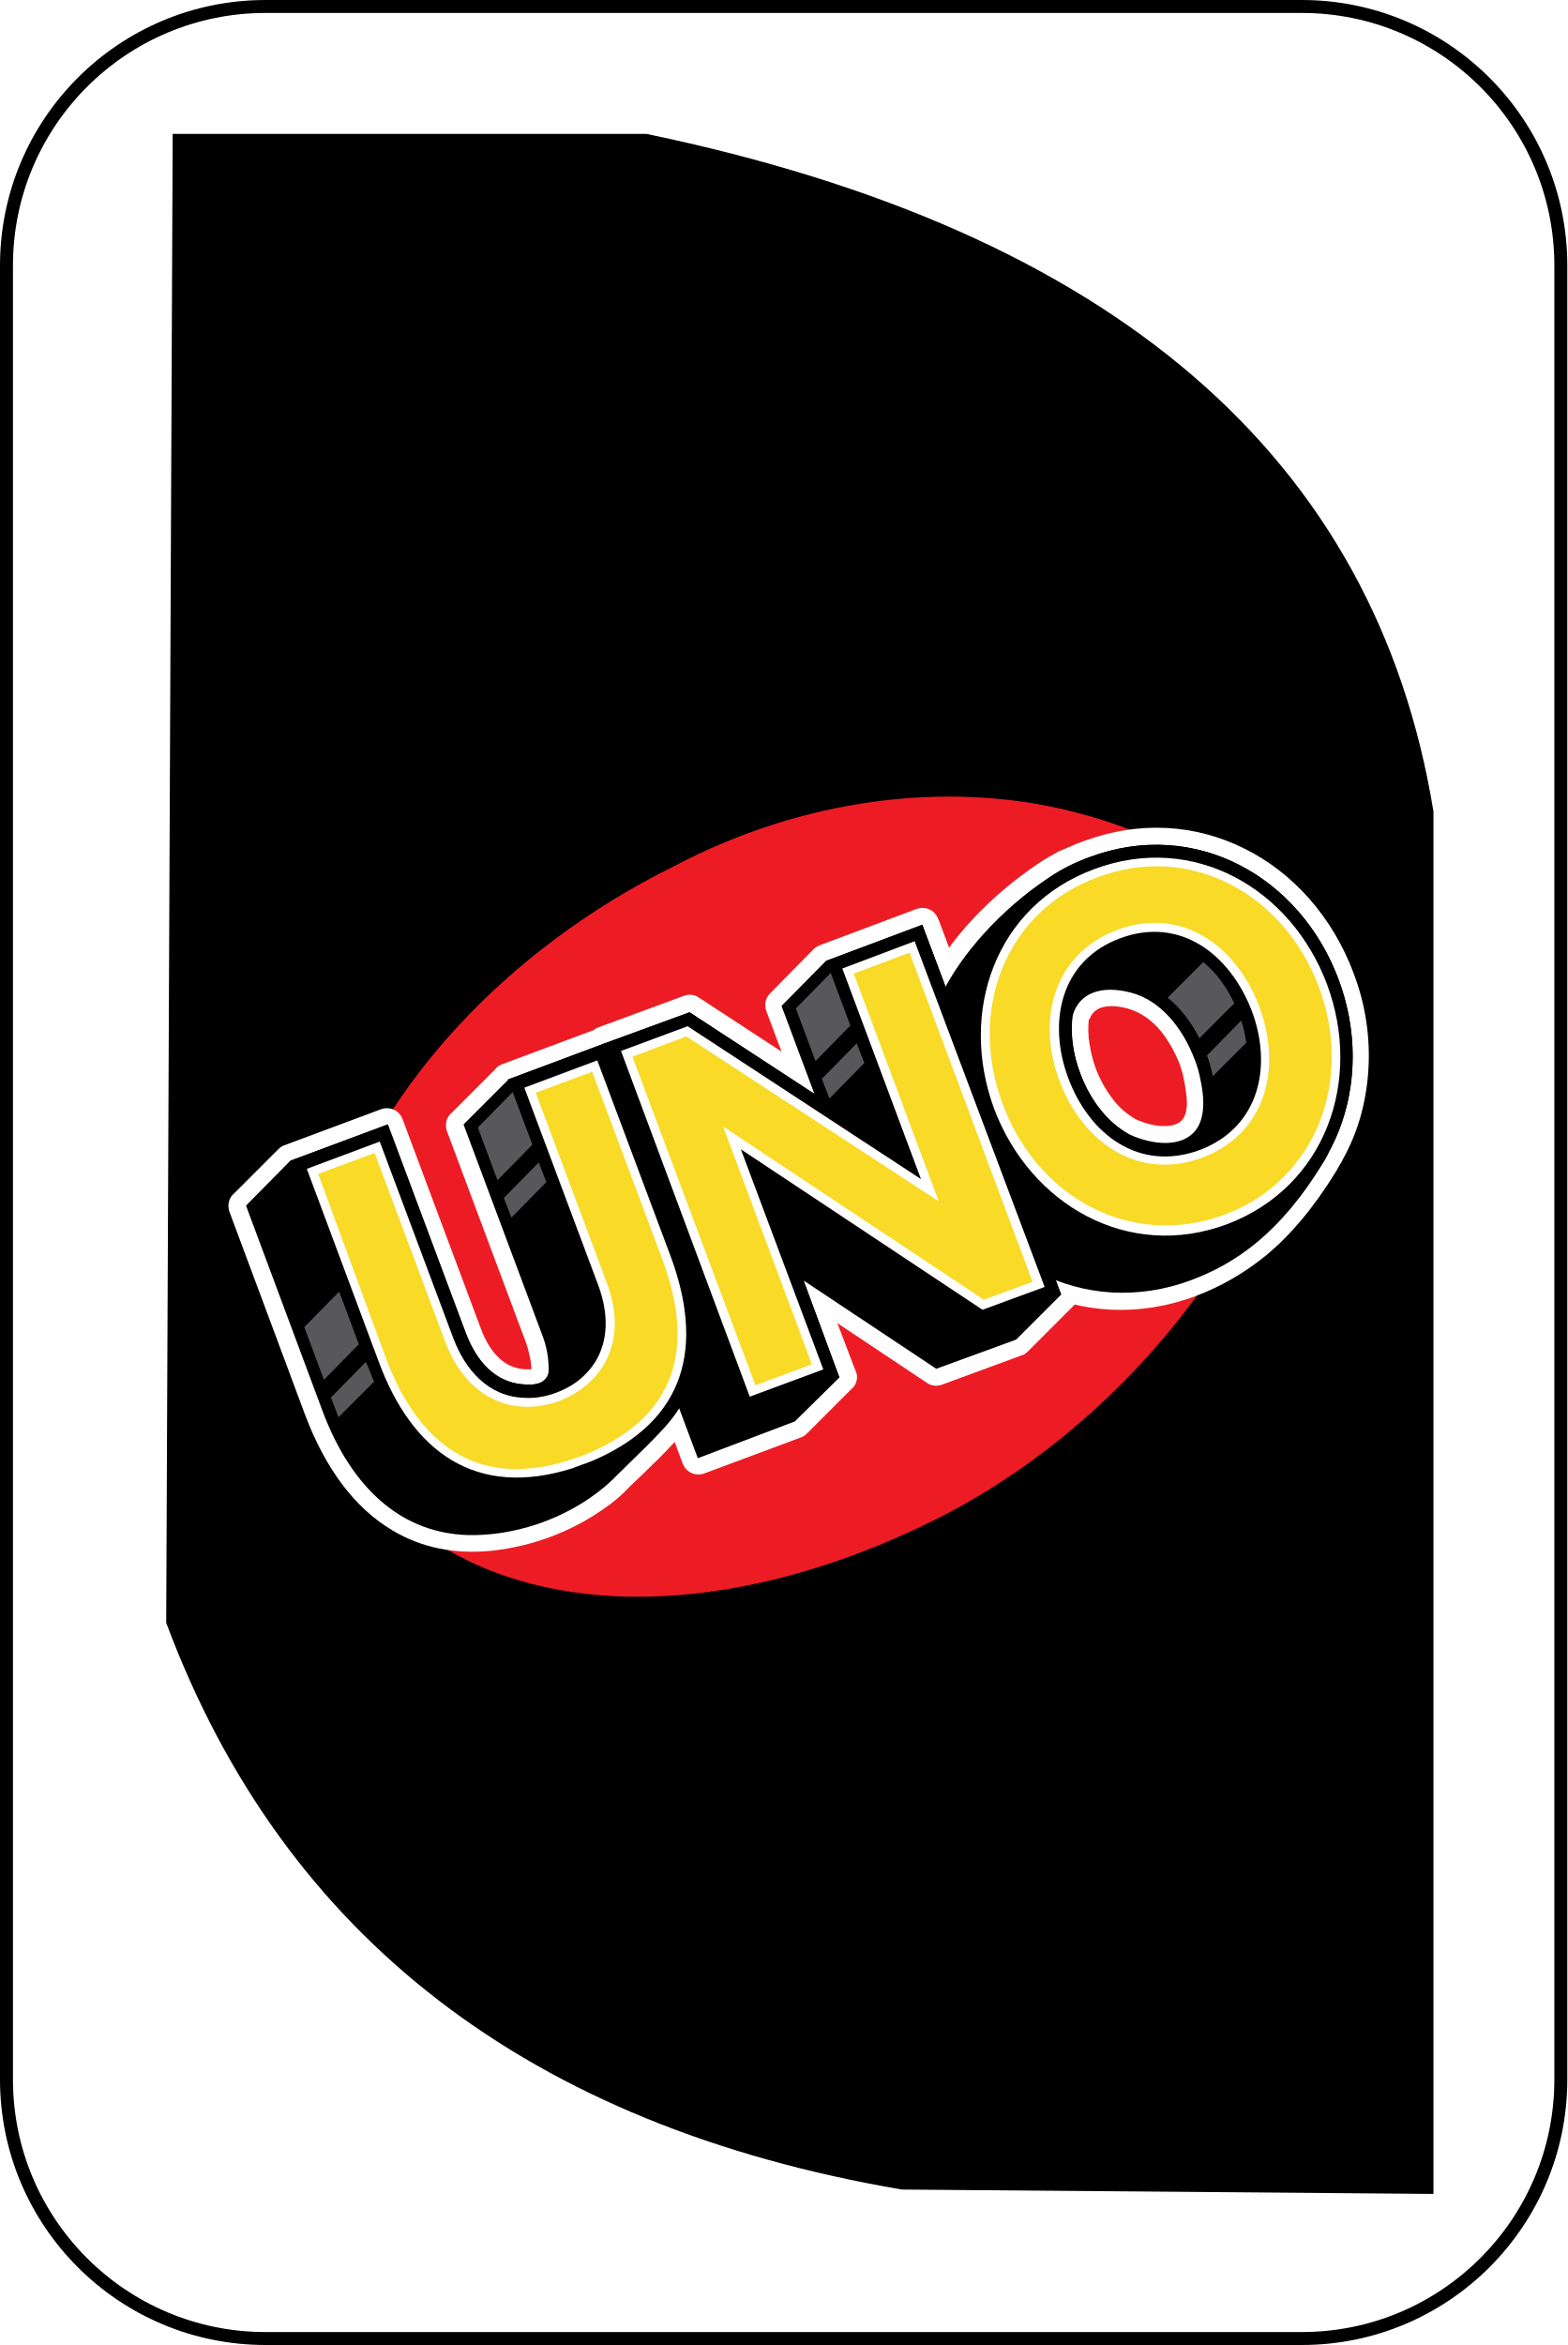
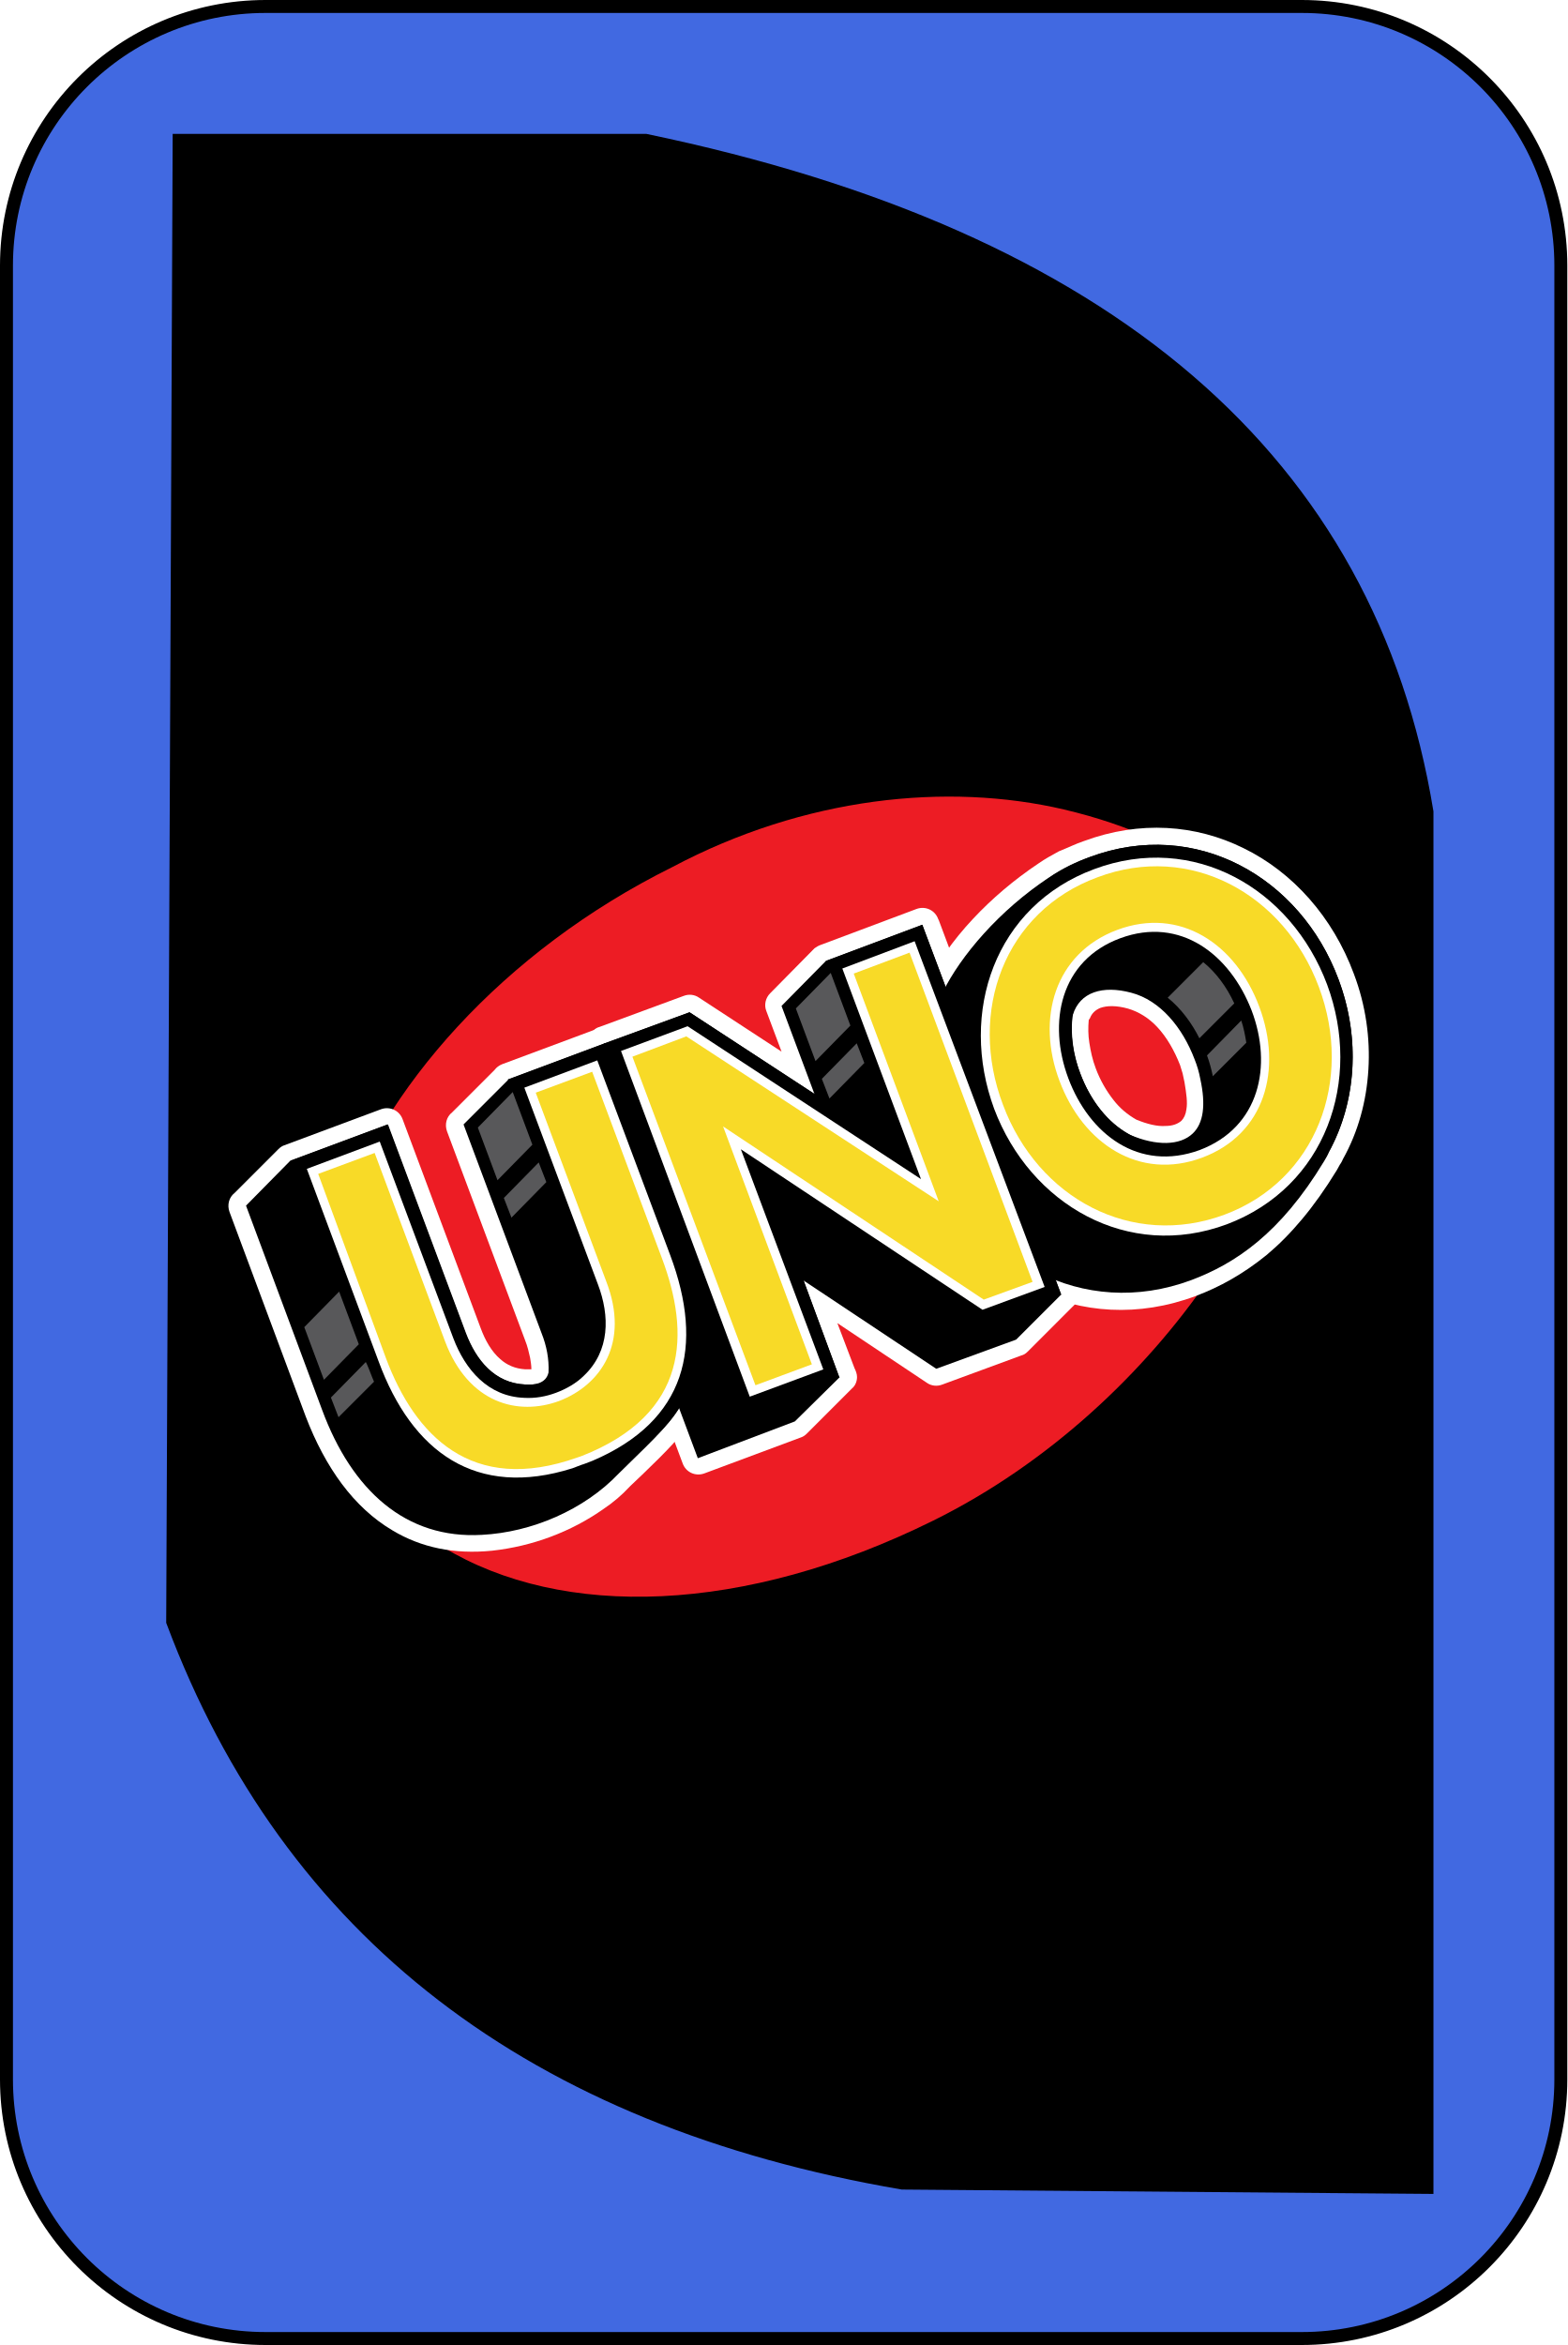
<svg xmlns="http://www.w3.org/2000/svg" version="1.1" xml:space="preserve" viewBox="202 42 242 362">
  <defs>
</defs>
  <g transform="matrix(1 0 0 1 323 223)">
-     <rect style="stroke: rgb(0,0,0); stroke-width: 2; stroke-dasharray: none; stroke-linecap: butt; stroke-dashoffset: 0; stroke-linejoin: miter; stroke-miterlimit: 4; fill: rgb(255,255,255); fill-rule: evenodd; opacity: 1;" x="-120" y="-180" rx="40" ry="40" width="240" height="360" />
+     <rect style="stroke: rgb(0,0,0); stroke-width: 2; stroke-dasharray: none; stroke-linecap: butt; stroke-dashoffset: 0; stroke-linejoin: miter; stroke-miterlimit: 4; fill: rgb(65,105,225); fill-rule: evenodd; opacity: 1;" x="-120" y="-180" rx="40" ry="40" width="240" height="360" />
  </g>
  <g transform="matrix(1 0 0 1 325.5 221.67)">
    <path style="stroke: rgb(0,0,0); stroke-width: 2; stroke-dasharray: none; stroke-linecap: butt; stroke-dashoffset: 0; stroke-linejoin: miter; stroke-miterlimit: 4; fill: rgb(0,0,0); fill-rule: nonzero; opacity: 1;" transform=" translate(-324.17, -221)" d="M 228.333 63 L 300.374 63 Q 407.667 85.333 421 166.667 L 421 379 L 340 378.333 Q 254.333 363.667 227.333 291.667 L 228.333 62" stroke-linecap="round" />
  </g>
  <g transform="matrix(0.32 0 0 0.32 325.27 226.66)">
    <g style="">
      <g transform="matrix(3.06 0 0 3.06 4.27 0.22)">
        <path style="stroke: none; stroke-width: 1; stroke-dasharray: none; stroke-linecap: butt; stroke-dashoffset: 0; stroke-linejoin: miter; stroke-miterlimit: 4; fill: rgb(237,28,36); fill-rule: evenodd; opacity: 1;" transform=" translate(-307.21, -396.04)" d="m 285.9 344.1 c 20.9 -11.1 43.4 -13.4 61.8 -9.1 c 41.9 9.9 45.2 41.4 22.9 73.9 c -10.2 14.9 -25.3 29.2 -43.5 38.2 c -29.9 14.8 -58.5 15.6 -77.3 4.2 c -18.9 -11.4 -23.4 -30.6 -16.7 -51 c 6.9 -21.2 26.2 -43 52.8 -56.2 z" stroke-linecap="round" />
      </g>
      <g transform="matrix(3.06 0 0 3.06 163.27 -61.46)">
        <path style="stroke: none; stroke-width: 1; stroke-dasharray: none; stroke-linecap: butt; stroke-dashoffset: 0; stroke-linejoin: miter; stroke-miterlimit: 4; fill: rgb(255,255,255); fill-rule: nonzero; opacity: 1;" transform=" translate(-359.27, -375.89)" d="m 351.7 368.2 v 0 c -0.1 1.2 -0.1 2.4 0.1 3.6 c 0.2 1.3 0.5 2.7 1 4 c 0.7 1.9 1.7 3.6 2.8 5 c 1 1.3 2.2 2.3 3.6 3.1 c 1.7 0.7 3.3 1.1 4.6 1 c 1.1 0 1.9 -0.3 2.5 -0.8 c 0.4 -0.4 0.7 -1 0.8 -1.8 c 0.2 -1.1 0 -2.5 -0.3 -4.3 c -0.1 -0.5 -0.2 -0.9 -0.3 -1.4 c -0.1 -0.4 -0.3 -0.9 -0.4 -1.3 c -0.9 -2.3 -2.1 -4.4 -3.6 -6 c -1.3 -1.4 -2.9 -2.4 -4.6 -2.9 c -1.8 -0.5 -3.3 -0.5 -4.4 -0.1 c -0.7 0.3 -1.3 0.8 -1.6 1.6 z M 350.9 340 c 8.9 -3.3 17.7 -2.6 25.2 1.1 c 7.8 3.8 14.1 10.9 17.4 19.8 c 1.9 5 2.6 10.2 2.3 15.1 c -0.3 5 -1.6 9.8 -4 14.1 c -0.1 0.2 -0.2 0.5 -0.5 0.9 c -0.2 0.4 -0.4 0.7 -0.5 0.9 c -3.6 5.9 -7.3 10.2 -11 13.3 c -3.8 3.1 -7.5 5.1 -11.2 6.5 c -9.1 3.4 -18.1 2.7 -25.7 -1 c -8 -3.9 -14.4 -10.9 -17.7 -19.9 c -1.8 -4.9 -2.7 -9.8 -2.5 -14.5 c 0.2 -4.8 1.3 -9.4 3.4 -13.7 c 1.6 -3.2 4.1 -6.9 7.4 -10.4 c 2.9 -3.1 6.4 -6.1 10.3 -8.7 v 0 c 1 -0.7 2.1 -1.3 3.2 -1.9 c 1.5 -0.6 2.7 -1.2 3.9 -1.6 z" stroke-linecap="round" />
      </g>
      <g transform="matrix(3.06 0 0 3.06 5.88 -2.42)">
        <path style="stroke: none; stroke-width: 1; stroke-dasharray: none; stroke-linecap: butt; stroke-dashoffset: 0; stroke-linejoin: miter; stroke-miterlimit: 4; fill: rgb(255,255,255); fill-rule: nonzero; opacity: 1;" transform=" translate(-307.77, -395.2)" d="m 309.3 356.4 l 15.2 -5.7 c 1.4 -0.5 2.9 0.2 3.4 1.6 c 0 0.1 0.1 0.1 0.1 0.2 l 21.6 57.7 c 0.2 0.3 0.3 0.7 0.3 1.1 c 0.1 0.8 -0.2 1.6 -0.8 2.1 l -7.1 7.1 c -0.3 0.3 -0.6 0.5 -1 0.6 l -12.5 4.6 c -0.8 0.3 -1.7 0.2 -2.4 -0.3 v 0 L 312 416 l 2.7 7.1 c 0.2 0.4 0.4 0.9 0.4 1.4 c 0 0.7 -0.3 1.4 -0.8 1.8 l -7.1 7.1 c -0.3 0.3 -0.6 0.5 -0.9 0.6 v 0 l -15.3 5.7 c -1.4 0.5 -2.9 -0.2 -3.4 -1.6 l -21.8 -58.3 c -0.4 -1.1 -0.1 -2.3 0.8 -3 l 6.9 -6.9 c 0.3 -0.3 0.6 -0.5 1 -0.6 l 13.3 -4.9 c 0.8 -0.3 1.7 -0.2 2.4 0.3 v 0 l 13 8.5 l -2.4 -6.4 c -0.4 -1 -0.1 -2.1 0.6 -2.8 l 7 -7.1 c 0.3 -0.2 0.6 -0.4 0.9 -0.5 z" stroke-linecap="round" />
      </g>
      <g transform="matrix(3.06 0 0 3.06 -157.52 44.94)">
        <path style="stroke: none; stroke-width: 1; stroke-dasharray: none; stroke-linecap: butt; stroke-dashoffset: 0; stroke-linejoin: miter; stroke-miterlimit: 4; fill: rgb(255,255,255); fill-rule: nonzero; opacity: 1;" transform=" translate(-254.32, -410.7)" d="m 257.5 451.9 c -6 0.6 -11.2 -0.5 -15.7 -3.2 c -6.1 -3.6 -10.6 -9.9 -13.7 -18 l -12 -32.2 c -0.4 -1.1 -0.1 -2.3 0.8 -3 l 6.9 -6.9 c 0.3 -0.3 0.6 -0.5 0.9 -0.6 v 0 l 15.3 -5.7 c 1.4 -0.5 2.9 0.2 3.4 1.6 l 12.3 32.9 c 0.7 1.9 1.7 3.7 3.1 4.9 c 1 0.9 2.3 1.5 3.9 1.6 c 0.3 0 0.7 0 1 0 c 0 -0.6 -0.1 -1.2 -0.2 -1.8 c -0.2 -0.9 -0.4 -1.8 -0.8 -2.8 l -12.3 -32.9 c -0.4 -1.1 -0.1 -2.3 0.8 -3 l 6.7 -6.7 c 0.3 -0.4 0.7 -0.7 1.2 -0.9 l 15.3 -5.7 c 1.4 -0.5 2.9 0.2 3.4 1.6 l 12.2 32.6 c 1.9 5 2.8 9.8 2.7 14.3 c -0.1 4.5 -1.1 8.7 -3.2 12.5 c -1.7 3 -4.9 6.1 -8.1 9.2 c -0.7 0.7 -1.5 1.4 -2.1 2 l -0.1 0.1 c -1.2 1.3 -2.6 2.5 -4.1 3.5 c -5.1 3.6 -11.2 5.9 -17.6 6.6 z" stroke-linecap="round" />
      </g>
      <g transform="matrix(3.06 0 0 3.06 5.8 -2.28)">
        <polygon style="stroke: none; stroke-width: 1; stroke-dasharray: none; stroke-linecap: butt; stroke-dashoffset: 0; stroke-linejoin: miter; stroke-miterlimit: 4; fill: rgb(0,0,0); fill-rule: evenodd; opacity: 1;" points="19.85,27.95 -1.05,14.05 4.55,29.25 4.55,29.25 4.65,29.25 -2.45,36.25 -17.75,42.05 -39.55,-16.25 -32.45,-23.35 -19.05,-28.25 0.65,-15.35 -4.55,-29.25 2.45,-36.35 17.65,-42.05 39.55,16.25 32.45,23.35 " />
      </g>
      <g transform="matrix(3.06 0 0 3.06 163.77 -61.48)">
        <path style="stroke: none; stroke-width: 1; stroke-dasharray: none; stroke-linecap: butt; stroke-dashoffset: 0; stroke-linejoin: miter; stroke-miterlimit: 4; fill: rgb(0,0,0); fill-rule: evenodd; opacity: 1;" transform=" translate(-359.44, -375.89)" d="m 351.9 342.5 c 16.7 -6.2 33.2 3.2 39.2 19.3 c 3.5 9.3 2.8 19.3 -1.5 27.2 c -0.2 0.5 -0.5 1 -0.8 1.5 c -6.9 11.4 -14 16.1 -20.9 18.7 c -17.2 6.4 -33.9 -3.2 -40 -19.3 c -3.4 -9.2 -3.1 -18.2 0.8 -26.1 c 2.8 -5.7 8.9 -12.9 16.8 -18.1 v 0 c 1.9 -1.3 4.1 -2.4 6.4 -3.2 z m -2.8 25.2 c 0 -0.1 0.1 -0.2 0.1 -0.3 c 1.1 -3.6 4.7 -4.7 9.2 -3.5 c 4.6 1.2 8.1 5.5 10 10.5 c 0.4 1 0.7 2 0.9 3.1 c 0.9 4.1 0.5 7 -1.2 8.6 c -2 1.9 -5.7 2 -9.9 0.2 c -3.5 -1.9 -6.2 -5.4 -7.8 -9.6 c -1.2 -3 -1.6 -6.1 -1.3 -9 z" stroke-linecap="round" />
      </g>
      <g transform="matrix(3.06 0 0 3.06 16.64 -13.14)">
        <polygon style="stroke: none; stroke-width: 1; stroke-dasharray: none; stroke-linecap: butt; stroke-dashoffset: 0; stroke-linejoin: miter; stroke-miterlimit: 4; fill: rgb(0,0,0); fill-rule: evenodd; opacity: 1;" points="-10.4,2 1,32.8 -14.3,38.5 -36,-19.8 -22.6,-24.7 9.9,-3.5 -1.1,-32.8 14.1,-38.5 36,19.8 23.4,24.4 " />
      </g>
      <g transform="matrix(3.06 0 0 3.06 16.63 -13.15)">
        <polygon style="stroke: none; stroke-width: 1; stroke-dasharray: none; stroke-linecap: butt; stroke-dashoffset: 0; stroke-linejoin: miter; stroke-miterlimit: 4; fill: rgb(255,255,255); fill-rule: evenodd; opacity: 1;" points="-14.5,-3.1 -1.5,31.6 -13.1,35.9 -33.4,-18.6 -22.9,-22.5 13.9,1.6 1.5,-31.6 12.9,-35.9 33.4,18.6 23.6,22.2 " />
      </g>
      <g transform="matrix(3.06 0 0 3.06 16.47 -13.15)">
        <polygon style="stroke: none; stroke-width: 1; stroke-dasharray: none; stroke-linecap: butt; stroke-dashoffset: 0; stroke-linejoin: miter; stroke-miterlimit: 4; fill: rgb(248,218,39); fill-rule: evenodd; opacity: 1;" points="3.35,-30.8 12.15,-34.1 31.55,17.8 23.85,20.6 -17.25,-6.7 -3.25,30.8 -12.15,34.1 -31.55,-17.7 -23.05,-20.9 16.75,5.1 " />
      </g>
      <g transform="matrix(3.06 0 0 3.06 174.72 -72.46)">
        <path style="stroke: none; stroke-width: 1; stroke-dasharray: none; stroke-linecap: butt; stroke-dashoffset: 0; stroke-linejoin: miter; stroke-miterlimit: 4; fill: rgb(0,0,0); fill-rule: evenodd; opacity: 1;" transform=" translate(-363.02, -372.3)" d="m 351.9 342.5 c 16.7 -6.2 33.2 3.2 39.2 19.3 c 6 16.1 -0.3 34.1 -16.9 40.3 c -16.7 6.2 -33.2 -3.2 -39.2 -19.3 c -6.1 -16.2 0.2 -34.1 16.9 -40.3 z m 5.5 14.7 c -8.4 3.1 -9.9 11.7 -7 19.5 c 2.9 7.7 9.6 13.2 18.1 10.1 c 8.4 -3.2 9.9 -11.7 7 -19.5 c -3 -7.7 -9.7 -13.2 -18.1 -10.1 z" stroke-linecap="round" />
      </g>
      <g transform="matrix(3.06 0 0 3.06 174.77 -72.17)">
        <path style="stroke: none; stroke-width: 1; stroke-dasharray: none; stroke-linecap: butt; stroke-dashoffset: 0; stroke-linejoin: miter; stroke-miterlimit: 4; fill: rgb(255,255,255); fill-rule: evenodd; opacity: 1;" transform=" translate(-363.04, -372.39)" d="m 352.6 344.4 c 15.6 -5.8 31 3 36.7 18.2 c 5.6 15.1 -0.2 31.9 -15.8 37.8 c -15.6 5.8 -31 -3.1 -36.7 -18.2 c -5.6 -15.2 0.1 -32 15.8 -37.8 z m 4.1 10.9 c -9.5 3.5 -11.5 13.3 -8.2 22.1 c 3.3 8.8 11.1 14.8 20.7 11.3 c 9.5 -3.6 11.5 -13.3 8.2 -22 c -3.4 -8.8 -11.2 -14.9 -20.7 -11.4 z" stroke-linecap="round" />
      </g>
      <g transform="matrix(3.06 0 0 3.06 174.84 -72.53)">
        <path style="stroke: none; stroke-width: 1; stroke-dasharray: none; stroke-linecap: butt; stroke-dashoffset: 0; stroke-linejoin: miter; stroke-miterlimit: 4; fill: rgb(248,218,39); fill-rule: evenodd; opacity: 1;" transform=" translate(-363.06, -372.28)" d="m 356.2 354 c 9.9 -3.7 18.7 2.2 22.4 12.1 c 3.7 9.9 0.9 20.1 -9 23.8 c -9.9 3.7 -18.8 -2.2 -22.5 -12.1 c -3.7 -9.8 -0.8 -20.1 9.1 -23.8 z m -3.1 -8.3 c 14.6 -5.5 29.4 2.6 34.9 17.3 c 5.5 14.7 -0.4 30.5 -14.9 35.9 c -14.6 5.4 -29.4 -2.6 -34.9 -17.3 c -5.6 -14.7 0.2 -30.5 14.9 -35.9 z" stroke-linecap="round" />
      </g>
      <g transform="matrix(3.06 0 0 3.06 -157.3 44.85)">
        <path style="stroke: none; stroke-width: 1; stroke-dasharray: none; stroke-linecap: butt; stroke-dashoffset: 0; stroke-linejoin: miter; stroke-miterlimit: 4; fill: rgb(0,0,0); fill-rule: evenodd; opacity: 1;" transform=" translate(-254.39, -410.67)" d="m 255.9 449.4 c -12 0.7 -20.5 -7 -25.2 -19.7 l -12 -32.2 l 7 -7.1 l 15.3 -5.7 l 12.3 32.9 c 1.6 4.2 4.5 7.9 9.4 8.1 c 1.4 0.1 3.3 -0.1 3.7 -1.9 c 0.1 -2.1 -0.3 -4.2 -1.1 -6.2 l -12.3 -32.9 l 7.1 -7.1 v 0 v 0 v 0 v 0 l 15.2 -5.7 l 12.2 32.6 c 3.5 9.4 3.5 17.8 -0.3 24.6 c -1.8 3.2 -6.1 7 -9.7 10.6 v 0 c -5.5 5.8 -13.8 9.3 -21.6 9.7 z" stroke-linecap="round" />
      </g>
      <g transform="matrix(3.06 0 0 3.06 -146.36 33.96)">
        <path style="stroke: none; stroke-width: 1; stroke-dasharray: none; stroke-linecap: butt; stroke-dashoffset: 0; stroke-linejoin: miter; stroke-miterlimit: 4; fill: rgb(0,0,0); fill-rule: evenodd; opacity: 1;" transform=" translate(-257.98, -407.11)" d="m 276 438.7 l 0.1 0.2 l -3.2 1.2 c -0.1 0 -0.2 0.1 -0.2 0.1 c -0.1 0 -0.2 0.1 -0.3 0.1 l -3.2 1.2 l -0.1 -0.2 c -15.3 4 -25.8 -4 -31.3 -18.7 l -12 -32.2 l 15.3 -5.7 l 12.3 32.9 c 1.6 4.2 4.5 7.9 9.4 8.1 c 1.4 0.1 2.9 -0.2 4.2 -0.7 c 1.4 -0.5 2.7 -1.3 3.7 -2.3 c 3.5 -3.3 3.3 -8 1.7 -12.2 l -12.4 -32.9 l 15.3 -5.7 l 12.2 32.6 c 5.5 14.8 2.8 27.3 -11.5 34.2 z" stroke-linecap="round" />
      </g>
      <g transform="matrix(3.06 0 0 3.06 -145.65 35.09)">
        <path style="stroke: none; stroke-width: 1; stroke-dasharray: none; stroke-linecap: butt; stroke-dashoffset: 0; stroke-linejoin: miter; stroke-miterlimit: 4; fill: rgb(255,255,255); fill-rule: evenodd; opacity: 1;" transform=" translate(-258.21, -407.48)" d="m 273.4 437.7 v 0 l -1.3 0.5 c -0.1 0 -0.2 0.1 -0.3 0.1 c -0.1 0 -0.2 0.1 -0.3 0.1 l -1.3 0.5 v 0 C 255 443.7 244.9 436.4 239.6 422 l -11.3 -30.3 l 11.5 -4.3 l 11.6 31 c 1.9 5 5.5 9.2 11.2 9.4 c 1.7 0.1 3.4 -0.2 5 -0.8 c 1.6 -0.6 3.2 -1.5 4.4 -2.7 c 4.1 -3.9 4.1 -9.4 2.2 -14.4 l -11.6 -31 l 11.5 -4.3 l 11.5 30.7 c 5.4 14.4 2.5 26.1 -12.2 32.4 z" stroke-linecap="round" />
      </g>
      <g transform="matrix(3.06 0 0 3.06 -144.99 35.8)">
        <path style="stroke: none; stroke-width: 1; stroke-dasharray: none; stroke-linecap: butt; stroke-dashoffset: 0; stroke-linejoin: miter; stroke-miterlimit: 4; fill: rgb(248,218,39); fill-rule: evenodd; opacity: 1;" transform=" translate(-258.43, -407.72)" d="m 230.1 392.5 l 8.9 -3.3 l 11.1 29.7 c 3.7 9.8 11.5 11.8 18 9.4 c 6.5 -2.5 11.2 -9.1 7.4 -18.9 l -11.1 -29.7 l 8.9 -3.3 l 11 29.4 c 4.4 11.7 4.4 24.5 -12.7 31.2 v 0 c -0.1 0 -0.2 0.1 -0.3 0.1 c -0.1 0 -0.2 0.1 -0.3 0.1 v 0 c -16.8 6 -25.7 -3.6 -30.2 -15.6 z" stroke-linecap="round" />
      </g>
      <g transform="matrix(3.06 0 0 3.06 15.31 -77.43)">
        <path style="stroke: none; stroke-width: 1; stroke-dasharray: none; stroke-linecap: butt; stroke-dashoffset: 0; stroke-linejoin: miter; stroke-miterlimit: 4; fill: rgb(88,88,90); fill-rule: evenodd; opacity: 1;" transform=" translate(-310.9, -370.7)" d="m 305.5 366.4 l 5.5 -5.6 l 3.1 8.3 l -5.5 5.6 z m 4.1 11.1 l 5.5 -5.6 l 1.2 3.1 l -5.5 5.6 z" stroke-linecap="round" />
      </g>
      <g transform="matrix(3.06 0 0 3.06 -138.13 -19.96)">
        <path style="stroke: none; stroke-width: 1; stroke-dasharray: none; stroke-linecap: butt; stroke-dashoffset: 0; stroke-linejoin: miter; stroke-miterlimit: 4; fill: rgb(88,88,90); fill-rule: evenodd; opacity: 1;" transform=" translate(-260.7, -389.5)" d="m 255.3 385.2 l 5.5 -5.6 l 3.1 8.3 l -5.5 5.6 z m 4.1 11.1 l 5.5 -5.6 l 1.2 3.1 l -5.5 5.6 z" stroke-linecap="round" />
      </g>
      <g transform="matrix(3.06 0 0 3.06 -221.57 76.32)">
        <path style="stroke: none; stroke-width: 1; stroke-dasharray: none; stroke-linecap: butt; stroke-dashoffset: 0; stroke-linejoin: miter; stroke-miterlimit: 4; fill: rgb(88,88,90); fill-rule: evenodd; opacity: 1;" transform=" translate(-233.4, -421)" d="m 227.9 416.7 l 5.5 -5.6 l 3.1 8.3 l -5.5 5.6 z m 4.2 11.1 l 5.5 -5.6 v 0 l 0.2 0.4 c 0.4 0.9 0.7 1.8 1.1 2.7 l -5.6 5.6 z" stroke-linecap="round" />
      </g>
      <g transform="matrix(3.06 0 0 3.06 197.18 -85.37)">
        <path style="stroke: none; stroke-width: 1; stroke-dasharray: none; stroke-linecap: butt; stroke-dashoffset: 0; stroke-linejoin: miter; stroke-miterlimit: 4; fill: rgb(88,88,90); fill-rule: evenodd; opacity: 1;" transform=" translate(-370.4, -368.1)" d="m 364.2 364.7 l 5.6 -5.6 c 2 1.6 3.7 3.9 4.9 6.5 l -5.5 5.5 c -1.2 -2.4 -2.9 -4.7 -5 -6.4 z m 6.2 9.1 l 5.4 -5.5 c 0.4 1.2 0.6 2.3 0.8 3.5 l -5.3 5.3 V 377 c -0.2 -1 -0.5 -2.1 -0.9 -3.2 z" stroke-linecap="round" />
      </g>
    </g>
  </g>
</svg>
